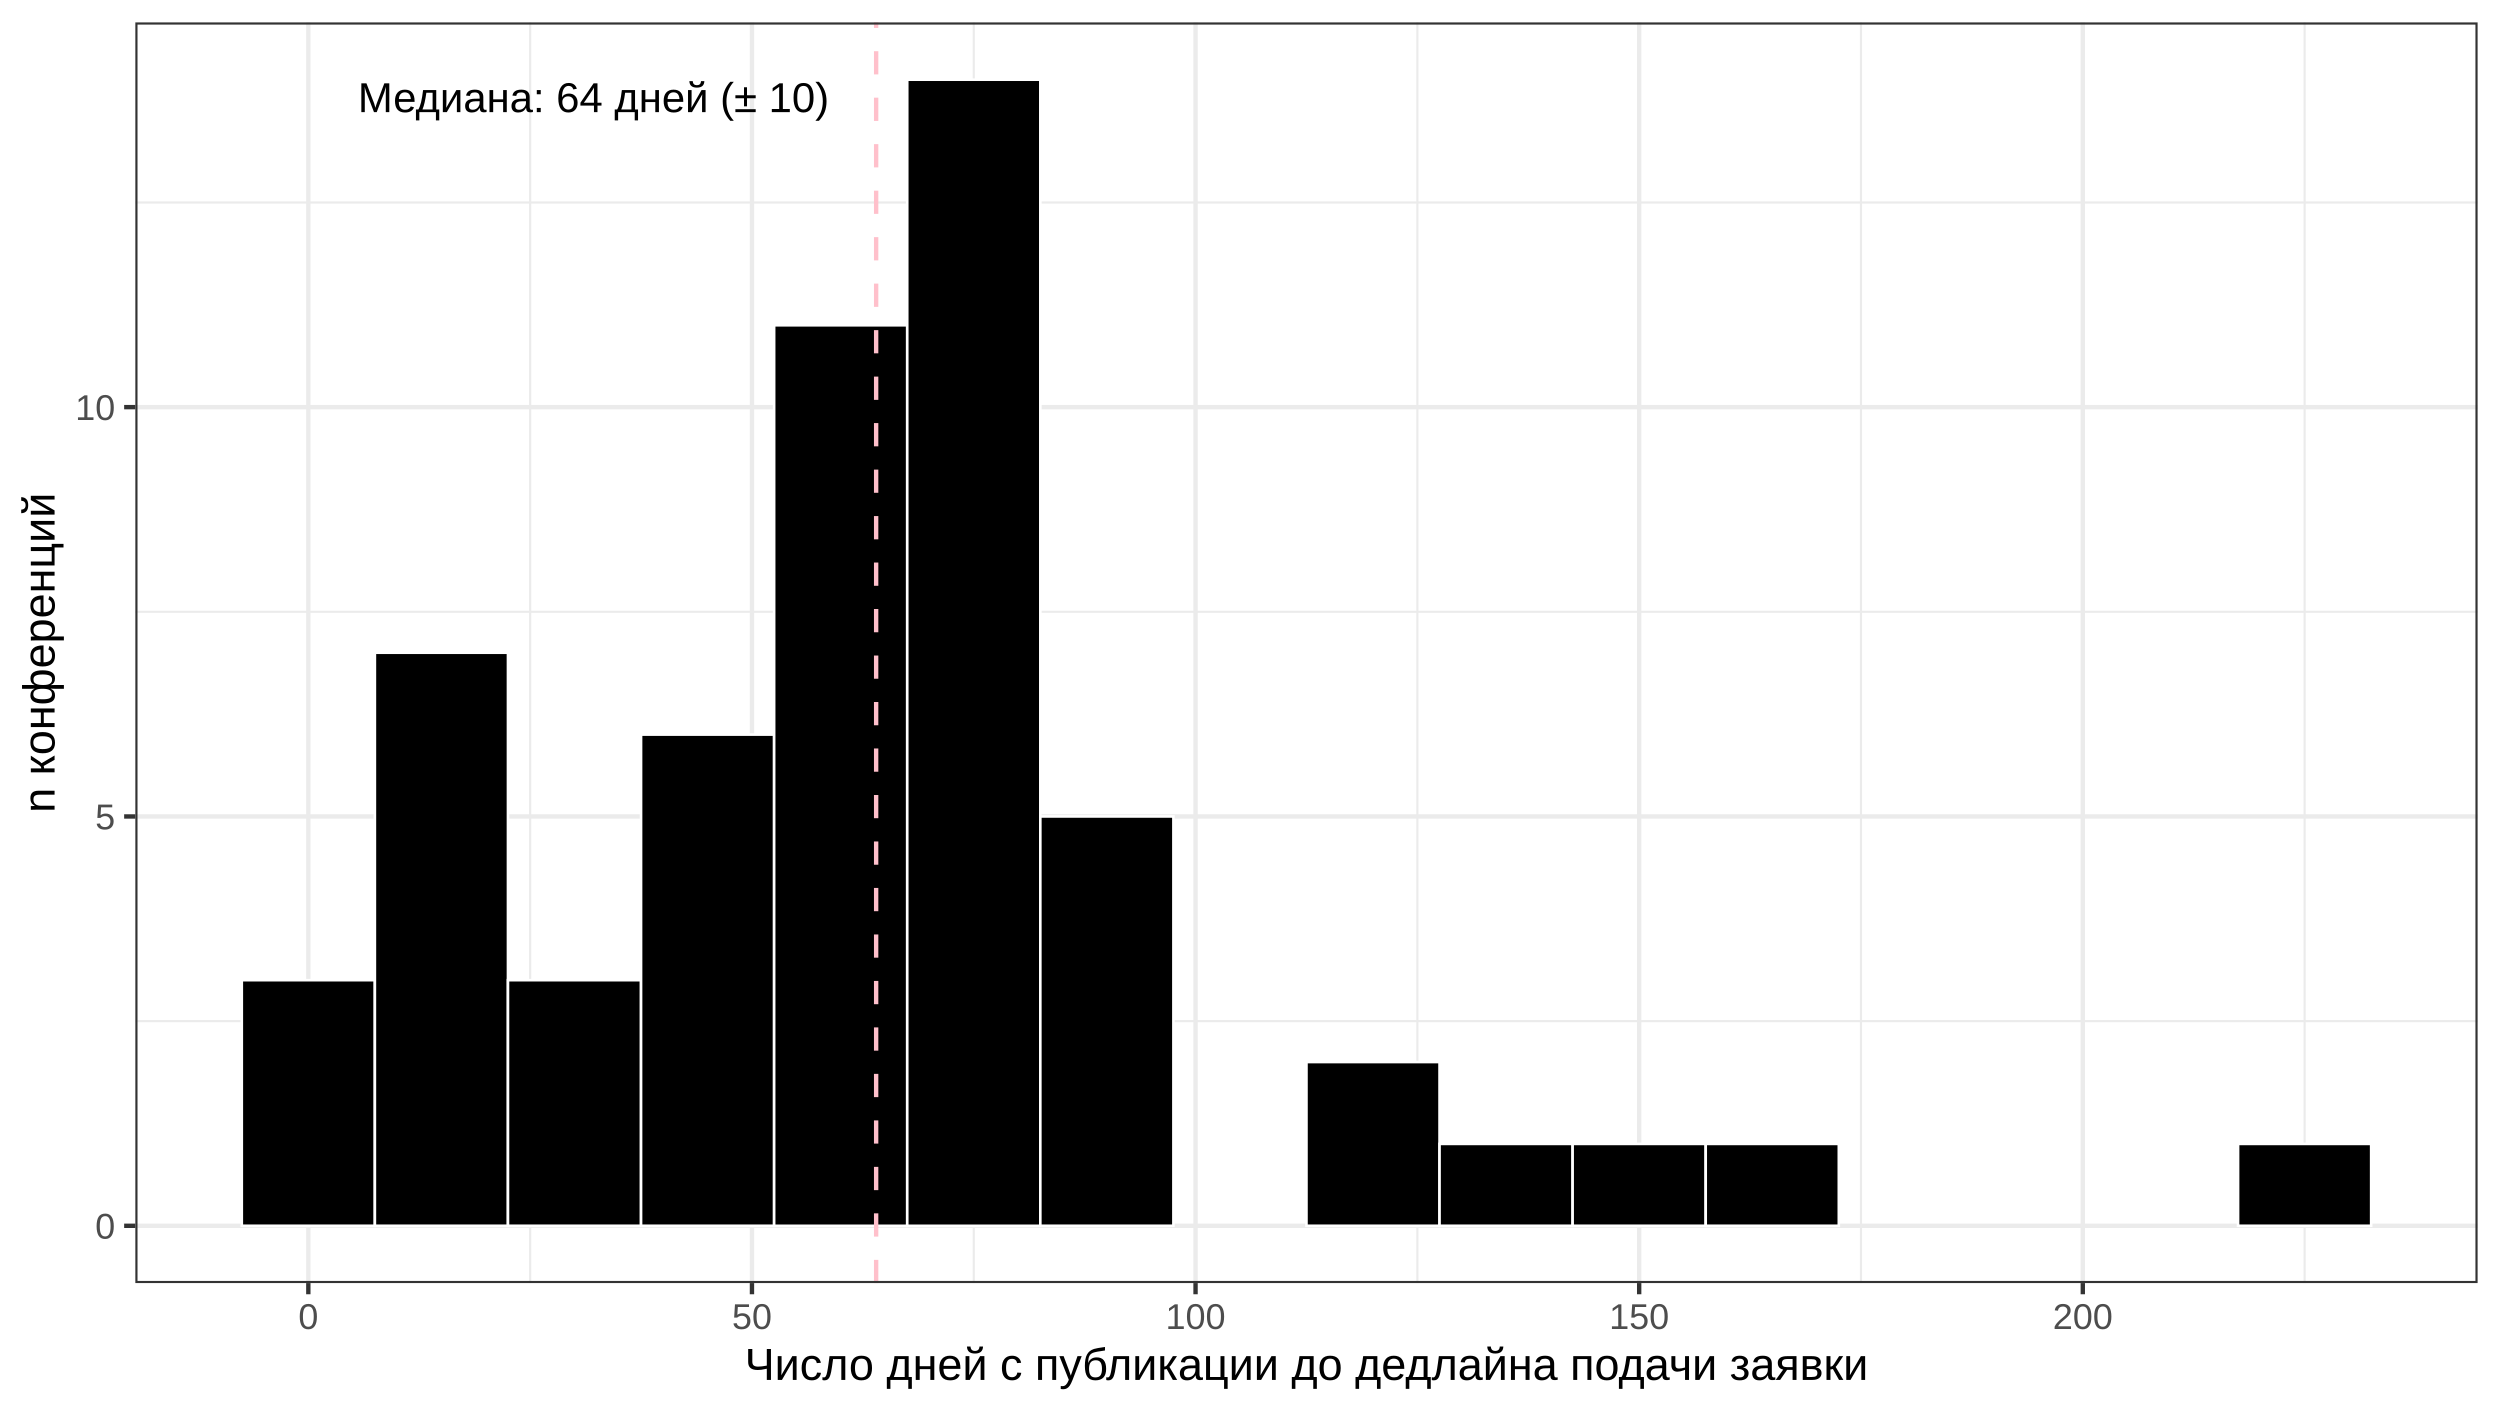
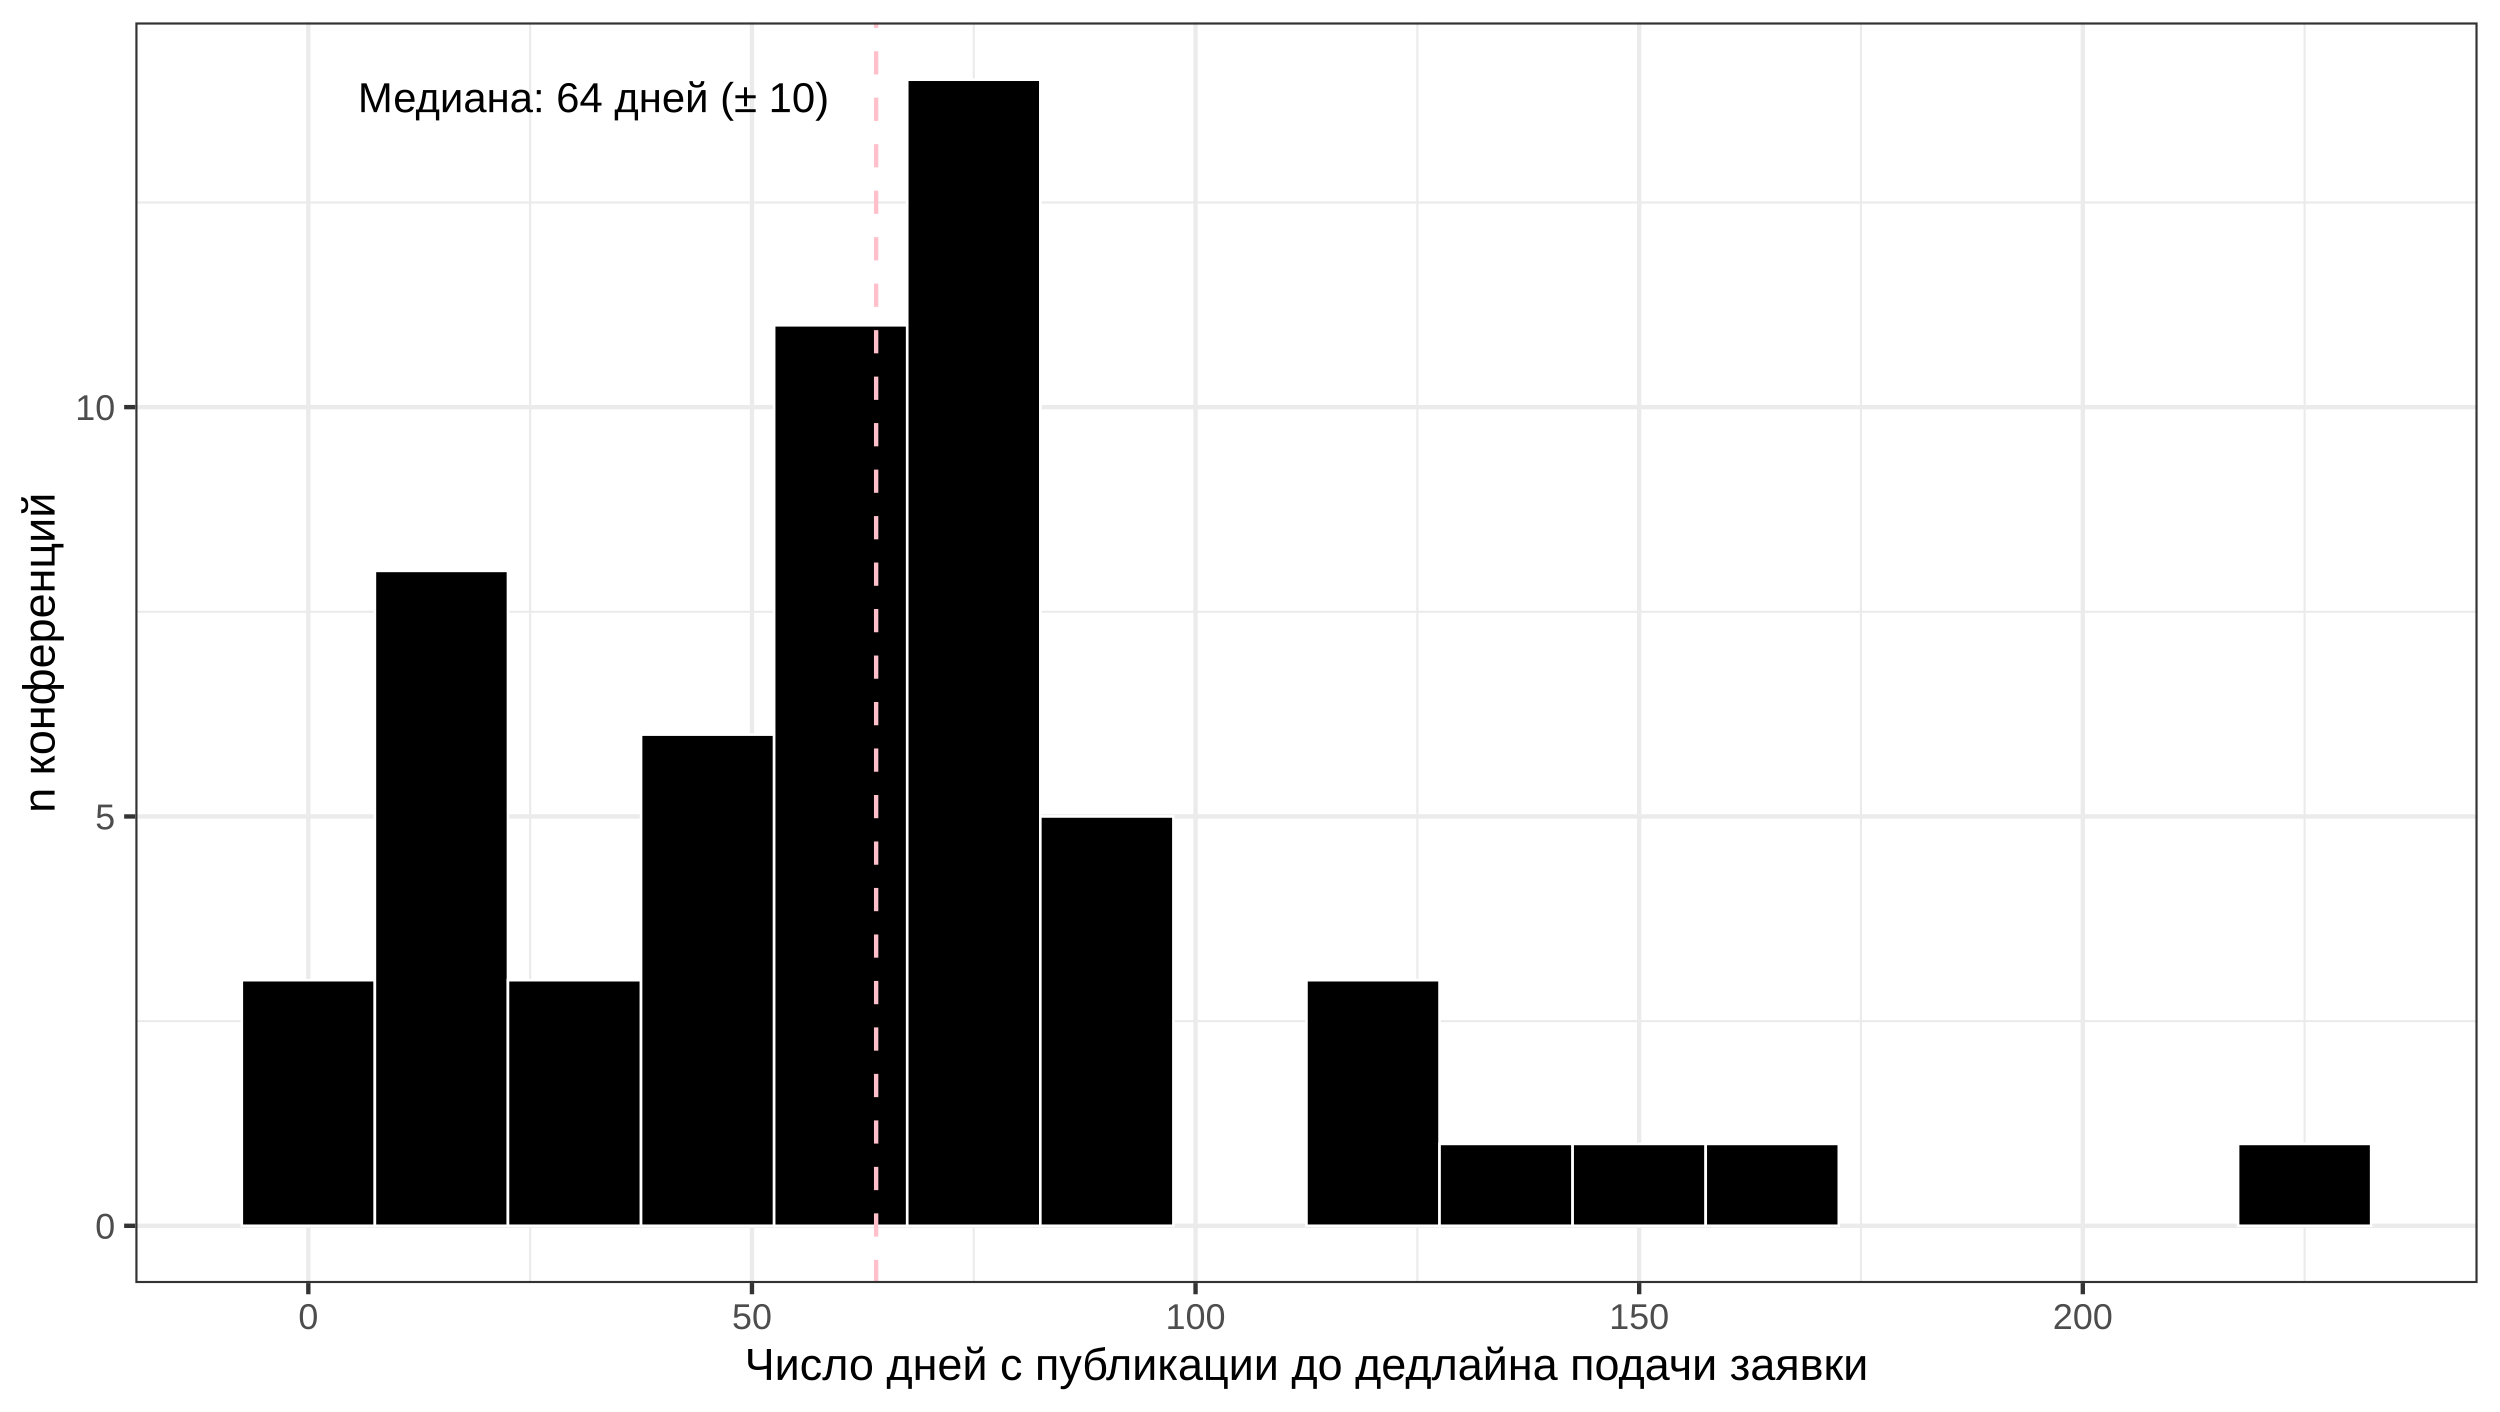
<svg xmlns="http://www.w3.org/2000/svg" width="612.00pt" height="345.60pt" viewBox="0 0 612.00 345.60">
  <g class="svglite">
    <defs>
      <style type="text/css">
    .svglite line, .svglite polyline, .svglite polygon, .svglite path, .svglite rect, .svglite circle {
      fill: none;
      stroke: #000000;
      stroke-linecap: round;
      stroke-linejoin: round;
      stroke-miterlimit: 10.00;
    }
    .svglite text {
      white-space: pre;
    }
    .svglite g.glyphgroup path {
      fill: inherit;
      stroke: none;
    }
  </style>
    </defs>
    <rect width="100%" height="100%" style="stroke: none; fill: #FFFFFF;" />
    <defs>
      <clipPath id="cpMC4wMHw2MTIuMDB8MC4wMHwzNDUuNjA=">
        <rect x="0.00" y="0.00" width="612.00" height="345.60" />
      </clipPath>
    </defs>
    <g clip-path="url(#cpMC4wMHw2MTIuMDB8MC4wMHwzNDUuNjA=)">
      <rect x="0.00" y="0.00" width="612.00" height="345.60" style="stroke-width: 1.07; stroke: #FFFFFF; fill: #FFFFFF;" />
    </g>
    <defs>
      <clipPath id="cpMzMuMTN8NjA2LjUyfDUuNDh8MzE0LjEw">
        <rect x="33.13" y="5.48" width="573.39" height="308.62" />
      </clipPath>
    </defs>
    <g clip-path="url(#cpMzMuMTN8NjA2LjUyfDUuNDh8MzE0LjEw)">
      <rect x="33.13" y="5.48" width="573.39" height="308.62" style="stroke-width: 1.07; stroke: none; fill: #FFFFFF;" />
      <polyline points="33.13,249.97 606.52,249.97 " style="stroke-width: 0.53; stroke: #EBEBEB; stroke-linecap: butt;" />
      <polyline points="33.13,149.77 606.52,149.77 " style="stroke-width: 0.53; stroke: #EBEBEB; stroke-linecap: butt;" />
      <polyline points="33.13,49.57 606.52,49.57 " style="stroke-width: 0.53; stroke: #EBEBEB; stroke-linecap: butt;" />
      <polyline points="129.78,314.10 129.78,5.48 " style="stroke-width: 0.53; stroke: #EBEBEB; stroke-linecap: butt;" />
      <polyline points="238.38,314.10 238.38,5.48 " style="stroke-width: 0.53; stroke: #EBEBEB; stroke-linecap: butt;" />
      <polyline points="346.97,314.10 346.97,5.48 " style="stroke-width: 0.53; stroke: #EBEBEB; stroke-linecap: butt;" />
      <polyline points="455.57,314.10 455.57,5.48 " style="stroke-width: 0.53; stroke: #EBEBEB; stroke-linecap: butt;" />
      <polyline points="564.17,314.10 564.17,5.48 " style="stroke-width: 0.53; stroke: #EBEBEB; stroke-linecap: butt;" />
      <polyline points="33.13,300.08 606.52,300.08 " style="stroke-width: 1.07; stroke: #EBEBEB; stroke-linecap: butt;" />
      <polyline points="33.13,199.87 606.52,199.87 " style="stroke-width: 1.07; stroke: #EBEBEB; stroke-linecap: butt;" />
      <polyline points="33.13,99.67 606.52,99.67 " style="stroke-width: 1.07; stroke: #EBEBEB; stroke-linecap: butt;" />
      <polyline points="75.48,314.10 75.48,5.48 " style="stroke-width: 1.07; stroke: #EBEBEB; stroke-linecap: butt;" />
      <polyline points="184.08,314.10 184.08,5.48 " style="stroke-width: 1.07; stroke: #EBEBEB; stroke-linecap: butt;" />
      <polyline points="292.67,314.10 292.67,5.48 " style="stroke-width: 1.07; stroke: #EBEBEB; stroke-linecap: butt;" />
      <polyline points="401.27,314.10 401.27,5.48 " style="stroke-width: 1.07; stroke: #EBEBEB; stroke-linecap: butt;" />
      <polyline points="509.87,314.10 509.87,5.48 " style="stroke-width: 1.07; stroke: #EBEBEB; stroke-linecap: butt;" />
      <rect x="59.19" y="239.95" width="32.58" height="60.12" style="stroke-width: 0.64; stroke: #FFFFFF; stroke-linecap: butt; stroke-linejoin: miter; fill: #000000;" />
-       <rect x="91.77" y="159.79" width="32.58" height="140.28" style="stroke-width: 0.64; stroke: #FFFFFF; stroke-linecap: butt; stroke-linejoin: miter; fill: #000000;" />
+       <rect x="91.77" y="139.75" width="32.58" height="160.32" style="stroke-width: 0.64; stroke: #FFFFFF; stroke-linecap: butt; stroke-linejoin: miter; fill: #000000;" />
      <rect x="124.35" y="239.95" width="32.58" height="60.12" style="stroke-width: 0.64; stroke: #FFFFFF; stroke-linecap: butt; stroke-linejoin: miter; fill: #000000;" />
      <rect x="156.93" y="179.83" width="32.58" height="120.24" style="stroke-width: 0.64; stroke: #FFFFFF; stroke-linecap: butt; stroke-linejoin: miter; fill: #000000;" />
      <rect x="189.51" y="79.63" width="32.58" height="220.45" style="stroke-width: 0.64; stroke: #FFFFFF; stroke-linecap: butt; stroke-linejoin: miter; fill: #000000;" />
      <rect x="222.09" y="19.51" width="32.58" height="280.57" style="stroke-width: 0.64; stroke: #FFFFFF; stroke-linecap: butt; stroke-linejoin: miter; fill: #000000;" />
      <rect x="254.67" y="199.87" width="32.58" height="100.20" style="stroke-width: 0.64; stroke: #FFFFFF; stroke-linecap: butt; stroke-linejoin: miter; fill: #000000;" />
      <rect x="287.24" y="300.08" width="32.58" height="0.00" style="stroke-width: 0.64; stroke: #FFFFFF; stroke-linecap: butt; stroke-linejoin: miter; fill: #000000;" />
-       <rect x="319.82" y="259.99" width="32.58" height="40.08" style="stroke-width: 0.64; stroke: #FFFFFF; stroke-linecap: butt; stroke-linejoin: miter; fill: #000000;" />
+       <rect x="319.82" y="239.95" width="32.58" height="60.12" style="stroke-width: 0.64; stroke: #FFFFFF; stroke-linecap: butt; stroke-linejoin: miter; fill: #000000;" />
      <rect x="352.40" y="280.03" width="32.58" height="20.04" style="stroke-width: 0.64; stroke: #FFFFFF; stroke-linecap: butt; stroke-linejoin: miter; fill: #000000;" />
      <rect x="384.98" y="280.03" width="32.58" height="20.04" style="stroke-width: 0.64; stroke: #FFFFFF; stroke-linecap: butt; stroke-linejoin: miter; fill: #000000;" />
      <rect x="417.56" y="280.03" width="32.58" height="20.04" style="stroke-width: 0.64; stroke: #FFFFFF; stroke-linecap: butt; stroke-linejoin: miter; fill: #000000;" />
      <rect x="450.14" y="300.08" width="32.58" height="0.00" style="stroke-width: 0.64; stroke: #FFFFFF; stroke-linecap: butt; stroke-linejoin: miter; fill: #000000;" />
      <rect x="482.72" y="300.08" width="32.58" height="0.00" style="stroke-width: 0.64; stroke: #FFFFFF; stroke-linecap: butt; stroke-linejoin: miter; fill: #000000;" />
      <rect x="515.30" y="300.08" width="32.58" height="0.00" style="stroke-width: 0.64; stroke: #FFFFFF; stroke-linecap: butt; stroke-linejoin: miter; fill: #000000;" />
      <rect x="547.88" y="280.03" width="32.58" height="20.04" style="stroke-width: 0.64; stroke: #FFFFFF; stroke-linecap: butt; stroke-linejoin: miter; fill: #000000;" />
      <line x1="214.48" y1="314.10" x2="214.48" y2="5.48" style="stroke-width: 1.07; stroke: #FFC0CB; stroke-dasharray: 5.69,5.69; stroke-linecap: butt;" />
      <text x="202.96" y="27.45" text-anchor="end" style="font-size: 10.24px; font-family: &quot;Arial&quot;;" textLength="115.25px" lengthAdjust="spacingAndGlyphs">Медиана: 64 дней (± 10)</text>
      <rect x="33.13" y="5.48" width="573.39" height="308.62" style="stroke-width: 1.07; stroke: #333333;" />
    </g>
    <g clip-path="url(#cpMC4wMHw2MTIuMDB8MC4wMHwzNDUuNjA=)">
      <text x="28.20" y="303.23" text-anchor="end" style="font-size: 8.80px;fill: #4D4D4D; font-family: &quot;Arial&quot;;" textLength="4.89px" lengthAdjust="spacingAndGlyphs">0</text>
      <text x="28.20" y="203.02" text-anchor="end" style="font-size: 8.80px;fill: #4D4D4D; font-family: &quot;Arial&quot;;" textLength="4.89px" lengthAdjust="spacingAndGlyphs">5</text>
      <text x="28.20" y="102.82" text-anchor="end" style="font-size: 8.80px;fill: #4D4D4D; font-family: &quot;Arial&quot;;" textLength="9.78px" lengthAdjust="spacingAndGlyphs">10</text>
      <polyline points="30.39,300.08 33.13,300.08 " style="stroke-width: 1.07; stroke: #333333; stroke-linecap: butt;" />
      <polyline points="30.39,199.87 33.13,199.87 " style="stroke-width: 1.07; stroke: #333333; stroke-linecap: butt;" />
      <polyline points="30.39,99.67 33.13,99.67 " style="stroke-width: 1.07; stroke: #333333; stroke-linecap: butt;" />
      <polyline points="75.48,316.84 75.48,314.10 " style="stroke-width: 1.07; stroke: #333333; stroke-linecap: butt;" />
      <polyline points="184.08,316.84 184.08,314.10 " style="stroke-width: 1.07; stroke: #333333; stroke-linecap: butt;" />
      <polyline points="292.67,316.84 292.67,314.10 " style="stroke-width: 1.07; stroke: #333333; stroke-linecap: butt;" />
      <polyline points="401.27,316.84 401.27,314.10 " style="stroke-width: 1.07; stroke: #333333; stroke-linecap: butt;" />
      <polyline points="509.87,316.84 509.87,314.10 " style="stroke-width: 1.07; stroke: #333333; stroke-linecap: butt;" />
      <text x="75.48" y="325.34" text-anchor="middle" style="font-size: 8.80px;fill: #4D4D4D; font-family: &quot;Arial&quot;;" textLength="4.89px" lengthAdjust="spacingAndGlyphs">0</text>
      <text x="184.08" y="325.34" text-anchor="middle" style="font-size: 8.80px;fill: #4D4D4D; font-family: &quot;Arial&quot;;" textLength="9.78px" lengthAdjust="spacingAndGlyphs">50</text>
      <text x="292.67" y="325.34" text-anchor="middle" style="font-size: 8.80px;fill: #4D4D4D; font-family: &quot;Arial&quot;;" textLength="14.67px" lengthAdjust="spacingAndGlyphs">100</text>
      <text x="401.27" y="325.34" text-anchor="middle" style="font-size: 8.80px;fill: #4D4D4D; font-family: &quot;Arial&quot;;" textLength="14.67px" lengthAdjust="spacingAndGlyphs">150</text>
      <text x="509.87" y="325.34" text-anchor="middle" style="font-size: 8.80px;fill: #4D4D4D; font-family: &quot;Arial&quot;;" textLength="14.67px" lengthAdjust="spacingAndGlyphs">200</text>
      <text x="319.82" y="337.80" text-anchor="middle" style="font-size: 11.00px; font-family: &quot;Arial&quot;;" textLength="275.16px" lengthAdjust="spacingAndGlyphs">Число дней с публикации до дедлайна подачи заявки</text>
      <text transform="translate(13.36,159.79) rotate(-90)" text-anchor="middle" style="font-size: 11.00px; font-family: &quot;Arial&quot;;" textLength="78.41px" lengthAdjust="spacingAndGlyphs">n конференций</text>
    </g>
  </g>
</svg>
